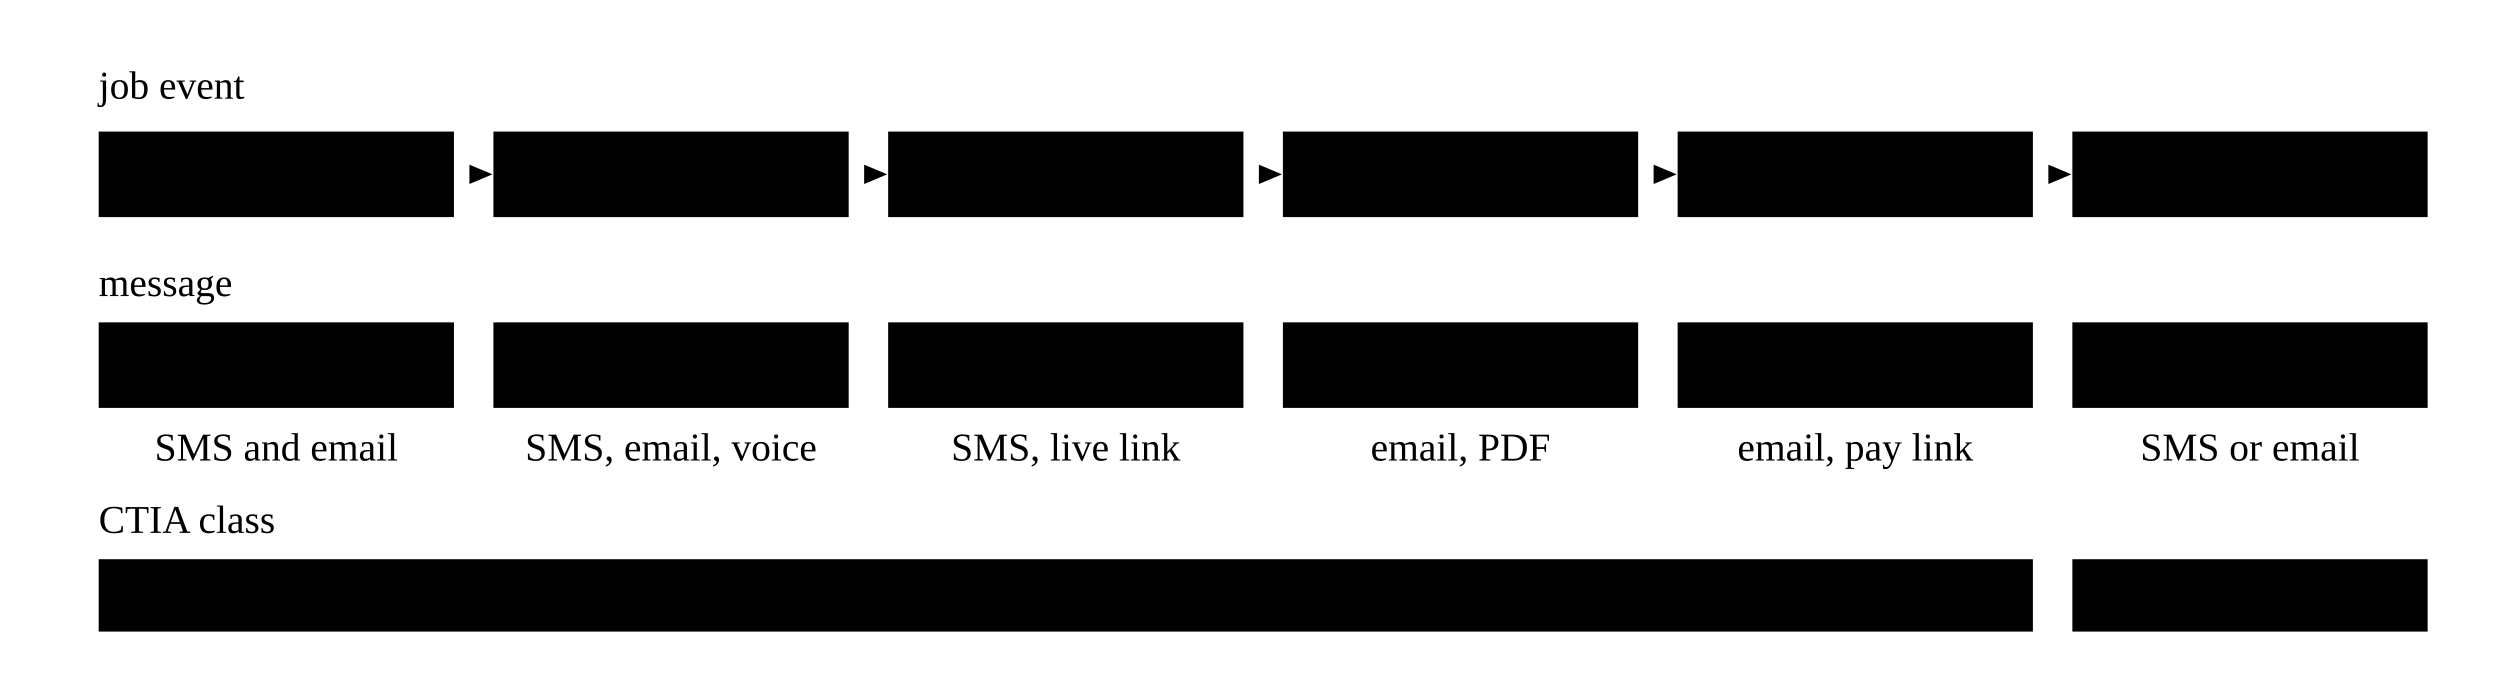
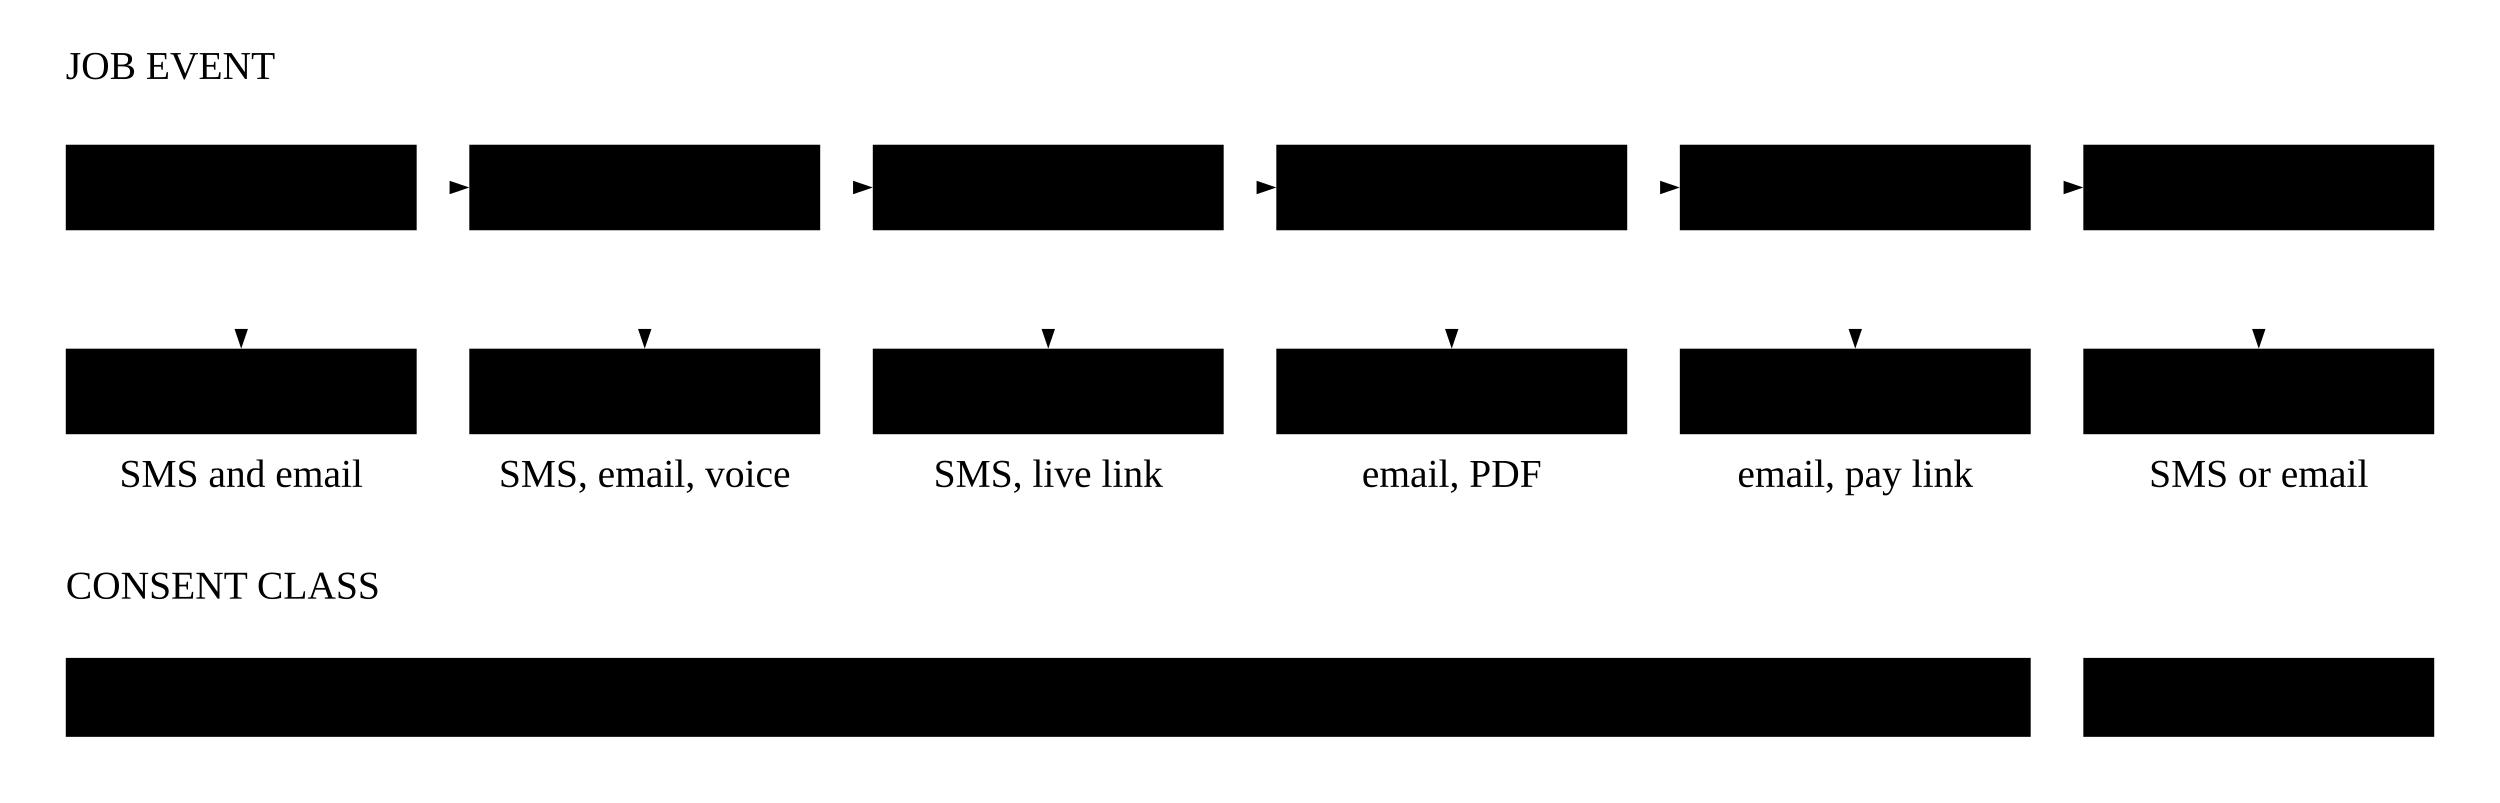
- <svg xmlns="http://www.w3.org/2000/svg" viewBox="0 0 760 206">
+ <svg xmlns="http://www.w3.org/2000/svg" class="dwg" viewBox="0 0 760 244">
  <defs>
-     <marker id="fo-cc-ah" viewBox="0 0 10 10" refX="9" refY="5" markerWidth="7" markerHeight="7" markerUnits="userSpaceOnUse" orient="auto-start-reverse">
-       <path class="ah" d="M0,0.8L10,5L0,9.2Z" />
+     <marker id="fo-ccl-ah" viewBox="0 0 10 10" refX="10" refY="5" markerWidth="6" markerHeight="6" markerUnits="userSpaceOnUse" orient="auto-start-reverse">
+       <path class="ah ink" d="M0,1.6L10,5L0,8.4Z" />
    </marker>
-     <marker id="fo-cc-ah-hl" viewBox="0 0 10 10" refX="9" refY="5" markerWidth="7" markerHeight="7" markerUnits="userSpaceOnUse" orient="auto-start-reverse">
-       <path class="ah hl" d="M0,0.8L10,5L0,9.2Z" />
+     <marker id="fo-ccl-ah-hl" viewBox="0 0 10 10" refX="10" refY="5" markerWidth="6" markerHeight="6" markerUnits="userSpaceOnUse" orient="auto-start-reverse">
+       <path class="ah hl" d="M0,1.6L10,5L0,8.4Z" />
    </marker>
+     <pattern id="fo-ccl-hatch" width="5" height="5" patternUnits="userSpaceOnUse" patternTransform="rotate(45)">
+       <path class="hatch-ln" d="M0,0V5" />
+     </pattern>
  </defs>
-   <text class="cap" x="30" y="30">job event</text>
-   <rect class="cell" x="30" y="40" width="108" height="26" />
-   <text class="t" x="84" y="53" text-anchor="middle" dominant-baseline="central">booked</text>
-   <rect class="cell" x="150" y="40" width="108" height="26" />
-   <text class="t" x="204" y="53" text-anchor="middle" dominant-baseline="central">day before</text>
-   <rect class="cell hl" x="270" y="40" width="108" height="26" />
-   <text class="t hl" x="324" y="53" text-anchor="middle" dominant-baseline="central">tech en route</text>
-   <rect class="cell" x="390" y="40" width="108" height="26" />
-   <text class="t" x="444" y="53" text-anchor="middle" dominant-baseline="central">visit complete</text>
-   <rect class="cell" x="510" y="40" width="108" height="26" />
-   <text class="t" x="564" y="53" text-anchor="middle" dominant-baseline="central">invoiced</text>
-   <rect class="cell" x="630" y="40" width="108" height="26" />
-   <text class="t" x="684" y="53" text-anchor="middle" dominant-baseline="central">days later</text>
-   <path class="ln" d="M138,53H149" marker-end="url(#fo-cc-ah)" />
-   <path class="ln hl" d="M258,53H269" marker-end="url(#fo-cc-ah-hl)" />
-   <path class="ln" d="M378,53H389" marker-end="url(#fo-cc-ah)" />
-   <path class="ln" d="M498,53H509" marker-end="url(#fo-cc-ah)" />
-   <path class="ln" d="M618,53H629" marker-end="url(#fo-cc-ah)" />
-   <text class="cap" x="30" y="90">message</text>
-   <rect class="cell" x="30" y="98" width="108" height="26" />
-   <text class="t" x="84" y="111" text-anchor="middle" dominant-baseline="central">confirmation</text>
-   <rect class="cell" x="150" y="98" width="108" height="26" />
-   <text class="t" x="204" y="111" text-anchor="middle" dominant-baseline="central">reminder</text>
-   <rect class="cell hl" x="270" y="98" width="108" height="26" />
-   <text class="t hl b" x="324" y="111" text-anchor="middle" dominant-baseline="central">on my way + ETA</text>
-   <rect class="cell" x="390" y="98" width="108" height="26" />
-   <text class="t" x="444" y="111" text-anchor="middle" dominant-baseline="central">service report</text>
-   <rect class="cell" x="510" y="98" width="108" height="26" />
-   <text class="t" x="564" y="111" text-anchor="middle" dominant-baseline="central">invoice, receipt</text>
-   <rect class="cell" x="630" y="98" width="108" height="26" />
-   <text class="t" x="684" y="111" text-anchor="middle" dominant-baseline="central">review request</text>
-   <text class="n" x="84" y="140" text-anchor="middle">SMS and email</text>
-   <text class="n" x="204" y="140" text-anchor="middle">SMS, email, voice</text>
-   <text class="n hl" x="324" y="140" text-anchor="middle">SMS, live link</text>
-   <text class="n" x="444" y="140" text-anchor="middle">email, PDF</text>
-   <text class="n" x="564" y="140" text-anchor="middle">email, pay link</text>
-   <text class="n" x="684" y="140" text-anchor="middle">SMS or email</text>
-   <text class="cap" x="30" y="162">CTIA class</text>
-   <rect class="cell band" x="30" y="170" width="588" height="22" />
-   <text class="t" x="324" y="181" text-anchor="middle" dominant-baseline="central">informational: express consent, no promotion inside</text>
-   <rect class="cell ghost" x="630" y="170" width="108" height="22" />
-   <text class="t dim" x="684" y="181" text-anchor="middle" dominant-baseline="central">check purpose</text>
+   <text class="th" x="20" y="24">JOB EVENT</text>
+   <path class="tbl" d="M20,32L740,32" />
+   <rect class="obj fill-2" x="20" y="44" width="106.67" height="26" />
+   <text class="sl ink" x="73.33" y="60" text-anchor="middle">BOOKED</text>
+   <rect class="obj fill-2" x="142.67" y="44" width="106.67" height="26" />
+   <text class="sl ink" x="196" y="60" text-anchor="middle">DAY BEFORE</text>
+   <rect class="obj hl" x="265.33" y="44" width="106.67" height="26" />
+   <text class="sl ink hl" x="318.67" y="60" text-anchor="middle">TECH EN ROUTE</text>
+   <rect class="obj fill-2" x="388" y="44" width="106.67" height="26" />
+   <text class="sl ink" x="441.33" y="60" text-anchor="middle">VISIT COMPLETE</text>
+   <rect class="obj fill-2" x="510.67" y="44" width="106.67" height="26" />
+   <text class="sl ink" x="564" y="60" text-anchor="middle">INVOICED</text>
+   <rect class="obj fill-2" x="633.33" y="44" width="106.67" height="26" />
+   <text class="sl ink" x="686.67" y="60" text-anchor="middle">DAYS LATER</text>
+   <path class="flow" d="M126.67,57L142.67,57" marker-end="url(#fo-ccl-ah)" />
+   <path class="flow" d="M249.33,57L265.33,57" marker-end="url(#fo-ccl-ah)" />
+   <path class="flow" d="M372,57L388,57" marker-end="url(#fo-ccl-ah)" />
+   <path class="flow" d="M494.67,57L510.67,57" marker-end="url(#fo-ccl-ah)" />
+   <path class="flow" d="M617.33,57L633.33,57" marker-end="url(#fo-ccl-ah)" />
+   <rect class="obj fill-2" x="20" y="106" width="106.67" height="26" />
+   <text class="sl ink" x="73.33" y="122" text-anchor="middle">CONFIRMATION</text>
+   <rect class="obj fill-2" x="142.67" y="106" width="106.67" height="26" />
+   <text class="sl ink" x="196" y="122" text-anchor="middle">REMINDER</text>
+   <rect class="obj hl" x="265.33" y="106" width="106.67" height="26" />
+   <text class="sl ink hl" x="318.67" y="122" text-anchor="middle">ON MY WAY + ETA</text>
+   <rect class="obj fill-2" x="388" y="106" width="106.67" height="26" />
+   <text class="sl ink" x="441.33" y="122" text-anchor="middle">SERVICE REPORT</text>
+   <rect class="obj fill-2" x="510.67" y="106" width="106.67" height="26" />
+   <text class="sl ink" x="564" y="122" text-anchor="middle">INVOICE, RECEIPT</text>
+   <rect class="obj fill-2" x="633.33" y="106" width="106.67" height="26" />
+   <text class="sl ink" x="686.67" y="122" text-anchor="middle">REVIEW REQUEST</text>
+   <path class="flow" d="M73.33,70L73.33,106" marker-end="url(#fo-ccl-ah)" />
+   <path class="flow" d="M196,70L196,106" marker-end="url(#fo-ccl-ah)" />
+   <path class="flow hl" d="M318.67,70L318.67,106" marker-end="url(#fo-ccl-ah-hl)" />
+   <path class="flow" d="M441.33,70L441.33,106" marker-end="url(#fo-ccl-ah)" />
+   <path class="flow" d="M564,70L564,106" marker-end="url(#fo-ccl-ah)" />
+   <path class="flow" d="M686.67,70L686.67,106" marker-end="url(#fo-ccl-ah)" />
+   <text class="tc" x="73.33" y="148" text-anchor="middle">SMS and email</text>
+   <text class="tc" x="196" y="148" text-anchor="middle">SMS, email, voice</text>
+   <text class="tc hl" x="318.67" y="148" text-anchor="middle">SMS, live link</text>
+   <text class="tc" x="441.33" y="148" text-anchor="middle">email, PDF</text>
+   <text class="tc" x="564" y="148" text-anchor="middle">email, pay link</text>
+   <text class="tc" x="686.67" y="148" text-anchor="middle">SMS or email</text>
+   <text class="th" x="20" y="182">CONSENT CLASS</text>
+   <path class="tbl" d="M20,190L740,190" />
+   <rect class="obj fill-1" x="20" y="200" width="597.33" height="24" />
+   <text class="sl ink" x="318.67" y="215" text-anchor="middle">INFORMATIONAL: EXPRESS CONSENT, NO PROMOTION INSIDE</text>
+   <rect class="slot" x="633.33" y="200" width="106.67" height="24" />
+   <text class="sl" x="686.67" y="215" text-anchor="middle">CHECK PURPOSE</text>
</svg>
